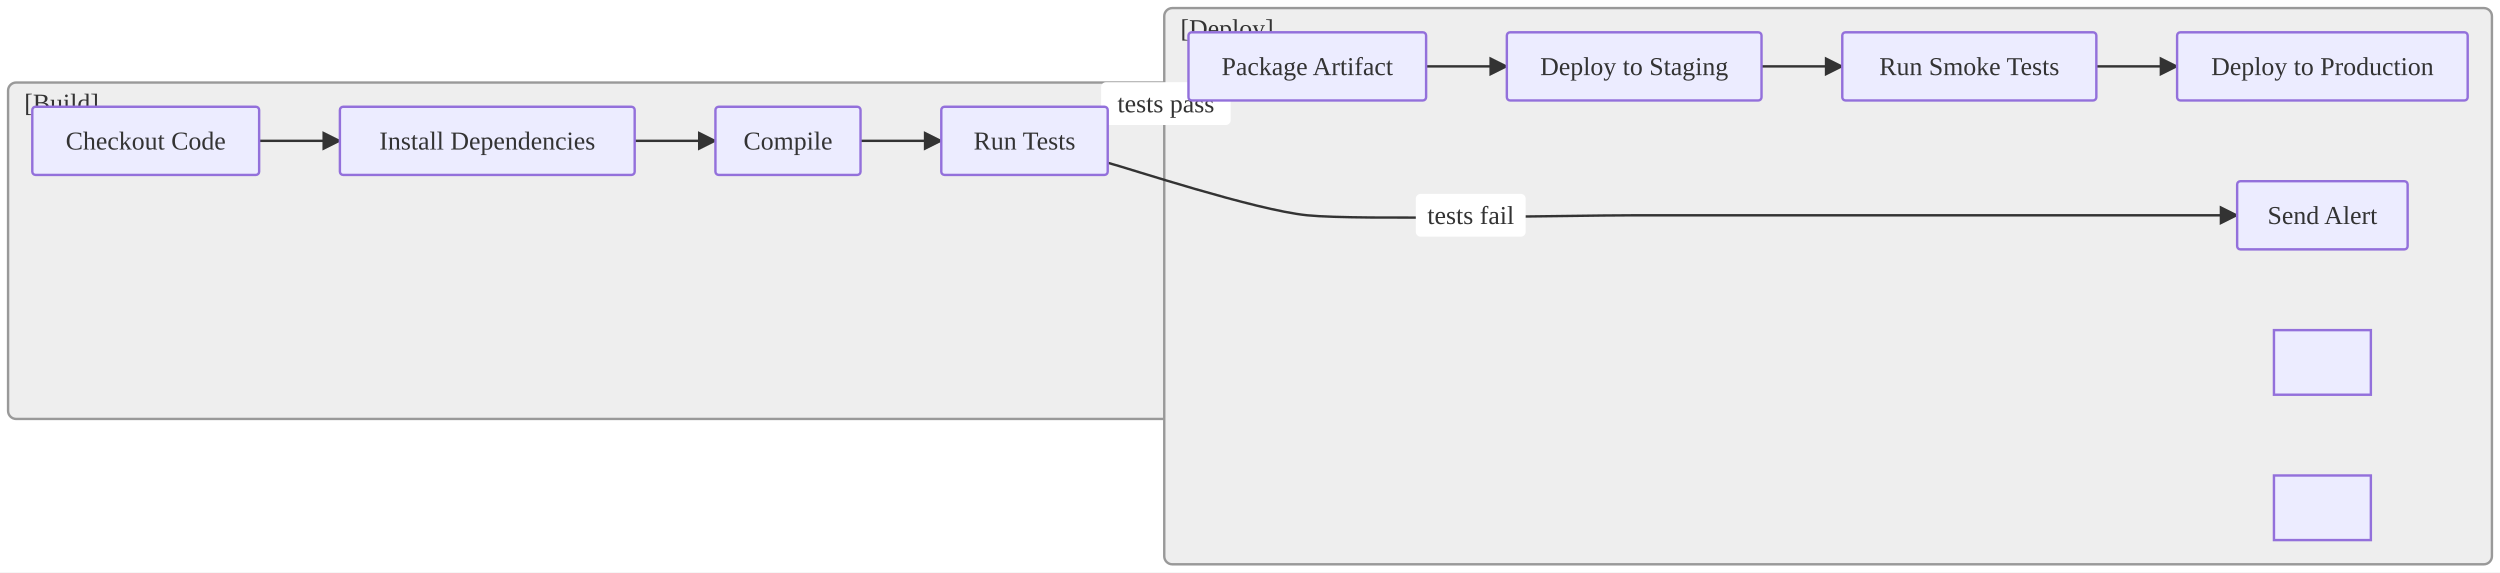
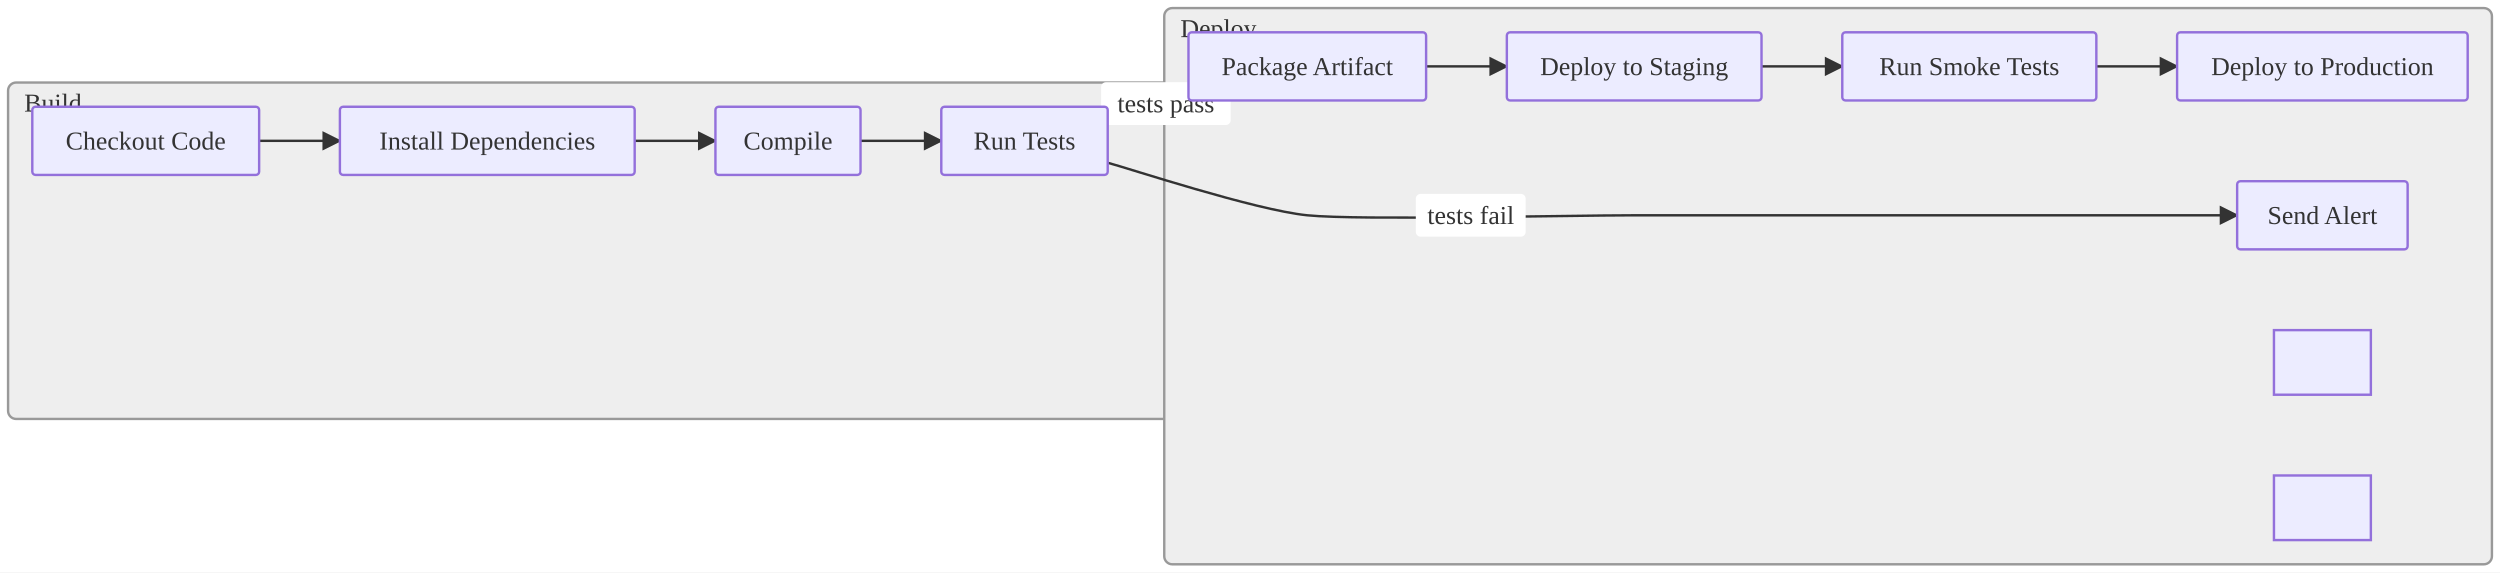
<svg xmlns="http://www.w3.org/2000/svg" viewBox="0 0 1547.91 354.40">
  <defs>
    <marker id="arrow-arrow-solid" viewBox="0 0 10 10" refX="9.00" refY="5.00" markerWidth="8.00" markerHeight="8.00" orient="auto">
      <polygon points="0,0 10,5 0,10" style="fill:#333" />
    </marker>
  </defs>
  <rect x="0.00" y="0.00" width="1547.91" height="354.40" style="fill:#fff;stroke:none" />
  <g id="build">
    <rect x="5.00" y="51.10" width="1477.95" height="208.30" rx="5.00" ry="5.00" style="fill:#eee;stroke:#999;stroke-width:1.50" />
-     <text x="15.00" y="69.10" font-size="16.00" style="fill:#333;font-size:16.00px">[Build]</text>
+     <text x="15.00" y="69.10" font-size="16.00" style="fill:#333;font-size:16.00px">Build</text>
  </g>
  <g id="deploy">
    <rect x="720.86" y="5.00" width="822.05" height="344.40" rx="5.00" ry="5.00" style="fill:#eee;stroke:#999;stroke-width:1.50" />
-     <text x="730.86" y="23.00" font-size="16.00" style="fill:#333;font-size:16.00px">[Deploy]</text>
+     <text x="730.86" y="23.00" font-size="16.00" style="fill:#333;font-size:16.00px">Deploy</text>
  </g>
  <line x1="160.45" y1="87.20" x2="210.45" y2="87.20" style="stroke:#333;stroke-width:1.5;fill:none" marker-end="url(#arrow-arrow-solid)" />
  <line x1="532.81" y1="87.20" x2="582.81" y2="87.20" style="stroke:#333;stroke-width:1.5;fill:none" marker-end="url(#arrow-arrow-solid)" />
  <line x1="392.97" y1="87.20" x2="442.97" y2="87.20" style="stroke:#333;stroke-width:1.5;fill:none" marker-end="url(#arrow-arrow-solid)" />
  <line x1="882.98" y1="41.10" x2="932.98" y2="41.10" style="stroke:#333;stroke-width:1.5;fill:none" marker-end="url(#arrow-arrow-solid)" />
  <line x1="1090.67" y1="41.10" x2="1140.67" y2="41.10" style="stroke:#333;stroke-width:1.5;fill:none" marker-end="url(#arrow-arrow-solid)" />
  <path d="M685.86,100.77 C698.22,104.02 776.83,130.05 809.42,133.30 C842.02,136.55 970.84,133.30 1011.83,133.30 C1052.82,133.30 1181.99,133.30 1219.33,133.30 C1256.66,133.30 1368.58,133.30 1385.16,133.30" style="stroke:#333;stroke-width:1.5;fill:none" marker-end="url(#arrow-arrow-solid)" />
  <rect x="876.62" y="120.05" width="68.02" height="26.50" rx="3.00" ry="3.00" style="fill:#fff;stroke:none" />
  <text x="910.63" y="133.30" text-anchor="middle" dominant-baseline="central" font-size="16.00" style="fill:#333;font-size:16.00px">tests fail</text>
  <line x1="685.86" y1="73.63" x2="735.86" y2="60.47" style="stroke:#333;stroke-width:1.5;fill:none" marker-end="url(#arrow-arrow-solid)" />
  <rect x="681.76" y="50.90" width="80.23" height="26.50" rx="3.00" ry="3.00" style="fill:#fff;stroke:none" />
  <text x="721.88" y="64.15" text-anchor="middle" dominant-baseline="central" font-size="16.00" style="fill:#333;font-size:16.00px">tests pass</text>
  <line x1="1297.98" y1="41.10" x2="1347.98" y2="41.10" style="stroke:#333;stroke-width:1.5;fill:none" marker-end="url(#arrow-arrow-solid)" />
  <rect x="1385.16" y="112.20" width="105.56" height="42.20" rx="2.00" ry="2.00" style="fill:#ECECFF;stroke:#9370DB;stroke-width:1.50" />
  <text x="1437.95" y="133.30" text-anchor="middle" dominant-baseline="central" font-size="16.00" style="fill:#333;font-size:16.00px">Send Alert</text>
  <rect x="1407.95" y="204.40" width="60.00" height="40.00" style="fill:#ECECFF;stroke:#9370DB;stroke-width:1.50" />
  <text x="1437.95" y="224.40" text-anchor="middle" dominant-baseline="central" font-size="16.00" style="fill:#333;font-size:16.00px" />
  <rect x="20.00" y="66.10" width="140.45" height="42.20" rx="2.00" ry="2.00" style="fill:#ECECFF;stroke:#9370DB;stroke-width:1.50" />
  <text x="90.23" y="87.20" text-anchor="middle" dominant-baseline="central" font-size="16.00" style="fill:#333;font-size:16.00px">Checkout Code</text>
  <rect x="210.45" y="66.10" width="182.52" height="42.20" rx="2.00" ry="2.00" style="fill:#ECECFF;stroke:#9370DB;stroke-width:1.50" />
  <text x="301.71" y="87.20" text-anchor="middle" dominant-baseline="central" font-size="16.00" style="fill:#333;font-size:16.00px">Install Dependencies</text>
  <rect x="442.97" y="66.10" width="89.84" height="42.20" rx="2.00" ry="2.00" style="fill:#ECECFF;stroke:#9370DB;stroke-width:1.50" />
  <text x="487.89" y="87.20" text-anchor="middle" dominant-baseline="central" font-size="16.00" style="fill:#333;font-size:16.00px">Compile</text>
  <rect x="582.81" y="66.10" width="103.05" height="42.20" rx="2.00" ry="2.00" style="fill:#ECECFF;stroke:#9370DB;stroke-width:1.50" />
  <text x="634.34" y="87.20" text-anchor="middle" dominant-baseline="central" font-size="16.00" style="fill:#333;font-size:16.00px">Run Tests</text>
  <rect x="1407.95" y="294.40" width="60.00" height="40.00" style="fill:#ECECFF;stroke:#9370DB;stroke-width:1.50" />
  <text x="1437.95" y="314.40" text-anchor="middle" dominant-baseline="central" font-size="16.00" style="fill:#333;font-size:16.00px" />
  <rect x="735.86" y="20.00" width="147.13" height="42.20" rx="2.00" ry="2.00" style="fill:#ECECFF;stroke:#9370DB;stroke-width:1.50" />
  <text x="809.42" y="41.10" text-anchor="middle" dominant-baseline="central" font-size="16.00" style="fill:#333;font-size:16.00px">Package Artifact</text>
  <rect x="932.98" y="20.00" width="157.69" height="42.20" rx="2.00" ry="2.00" style="fill:#ECECFF;stroke:#9370DB;stroke-width:1.50" />
  <text x="1011.83" y="41.10" text-anchor="middle" dominant-baseline="central" font-size="16.00" style="fill:#333;font-size:16.00px">Deploy to Staging</text>
  <rect x="1140.67" y="20.00" width="157.31" height="42.20" rx="2.00" ry="2.00" style="fill:#ECECFF;stroke:#9370DB;stroke-width:1.50" />
  <text x="1219.33" y="41.10" text-anchor="middle" dominant-baseline="central" font-size="16.00" style="fill:#333;font-size:16.00px">Run Smoke Tests</text>
  <rect x="1347.98" y="20.00" width="179.92" height="42.20" rx="2.00" ry="2.00" style="fill:#ECECFF;stroke:#9370DB;stroke-width:1.50" />
  <text x="1437.95" y="41.10" text-anchor="middle" dominant-baseline="central" font-size="16.00" style="fill:#333;font-size:16.00px">Deploy to Production</text>
</svg>
